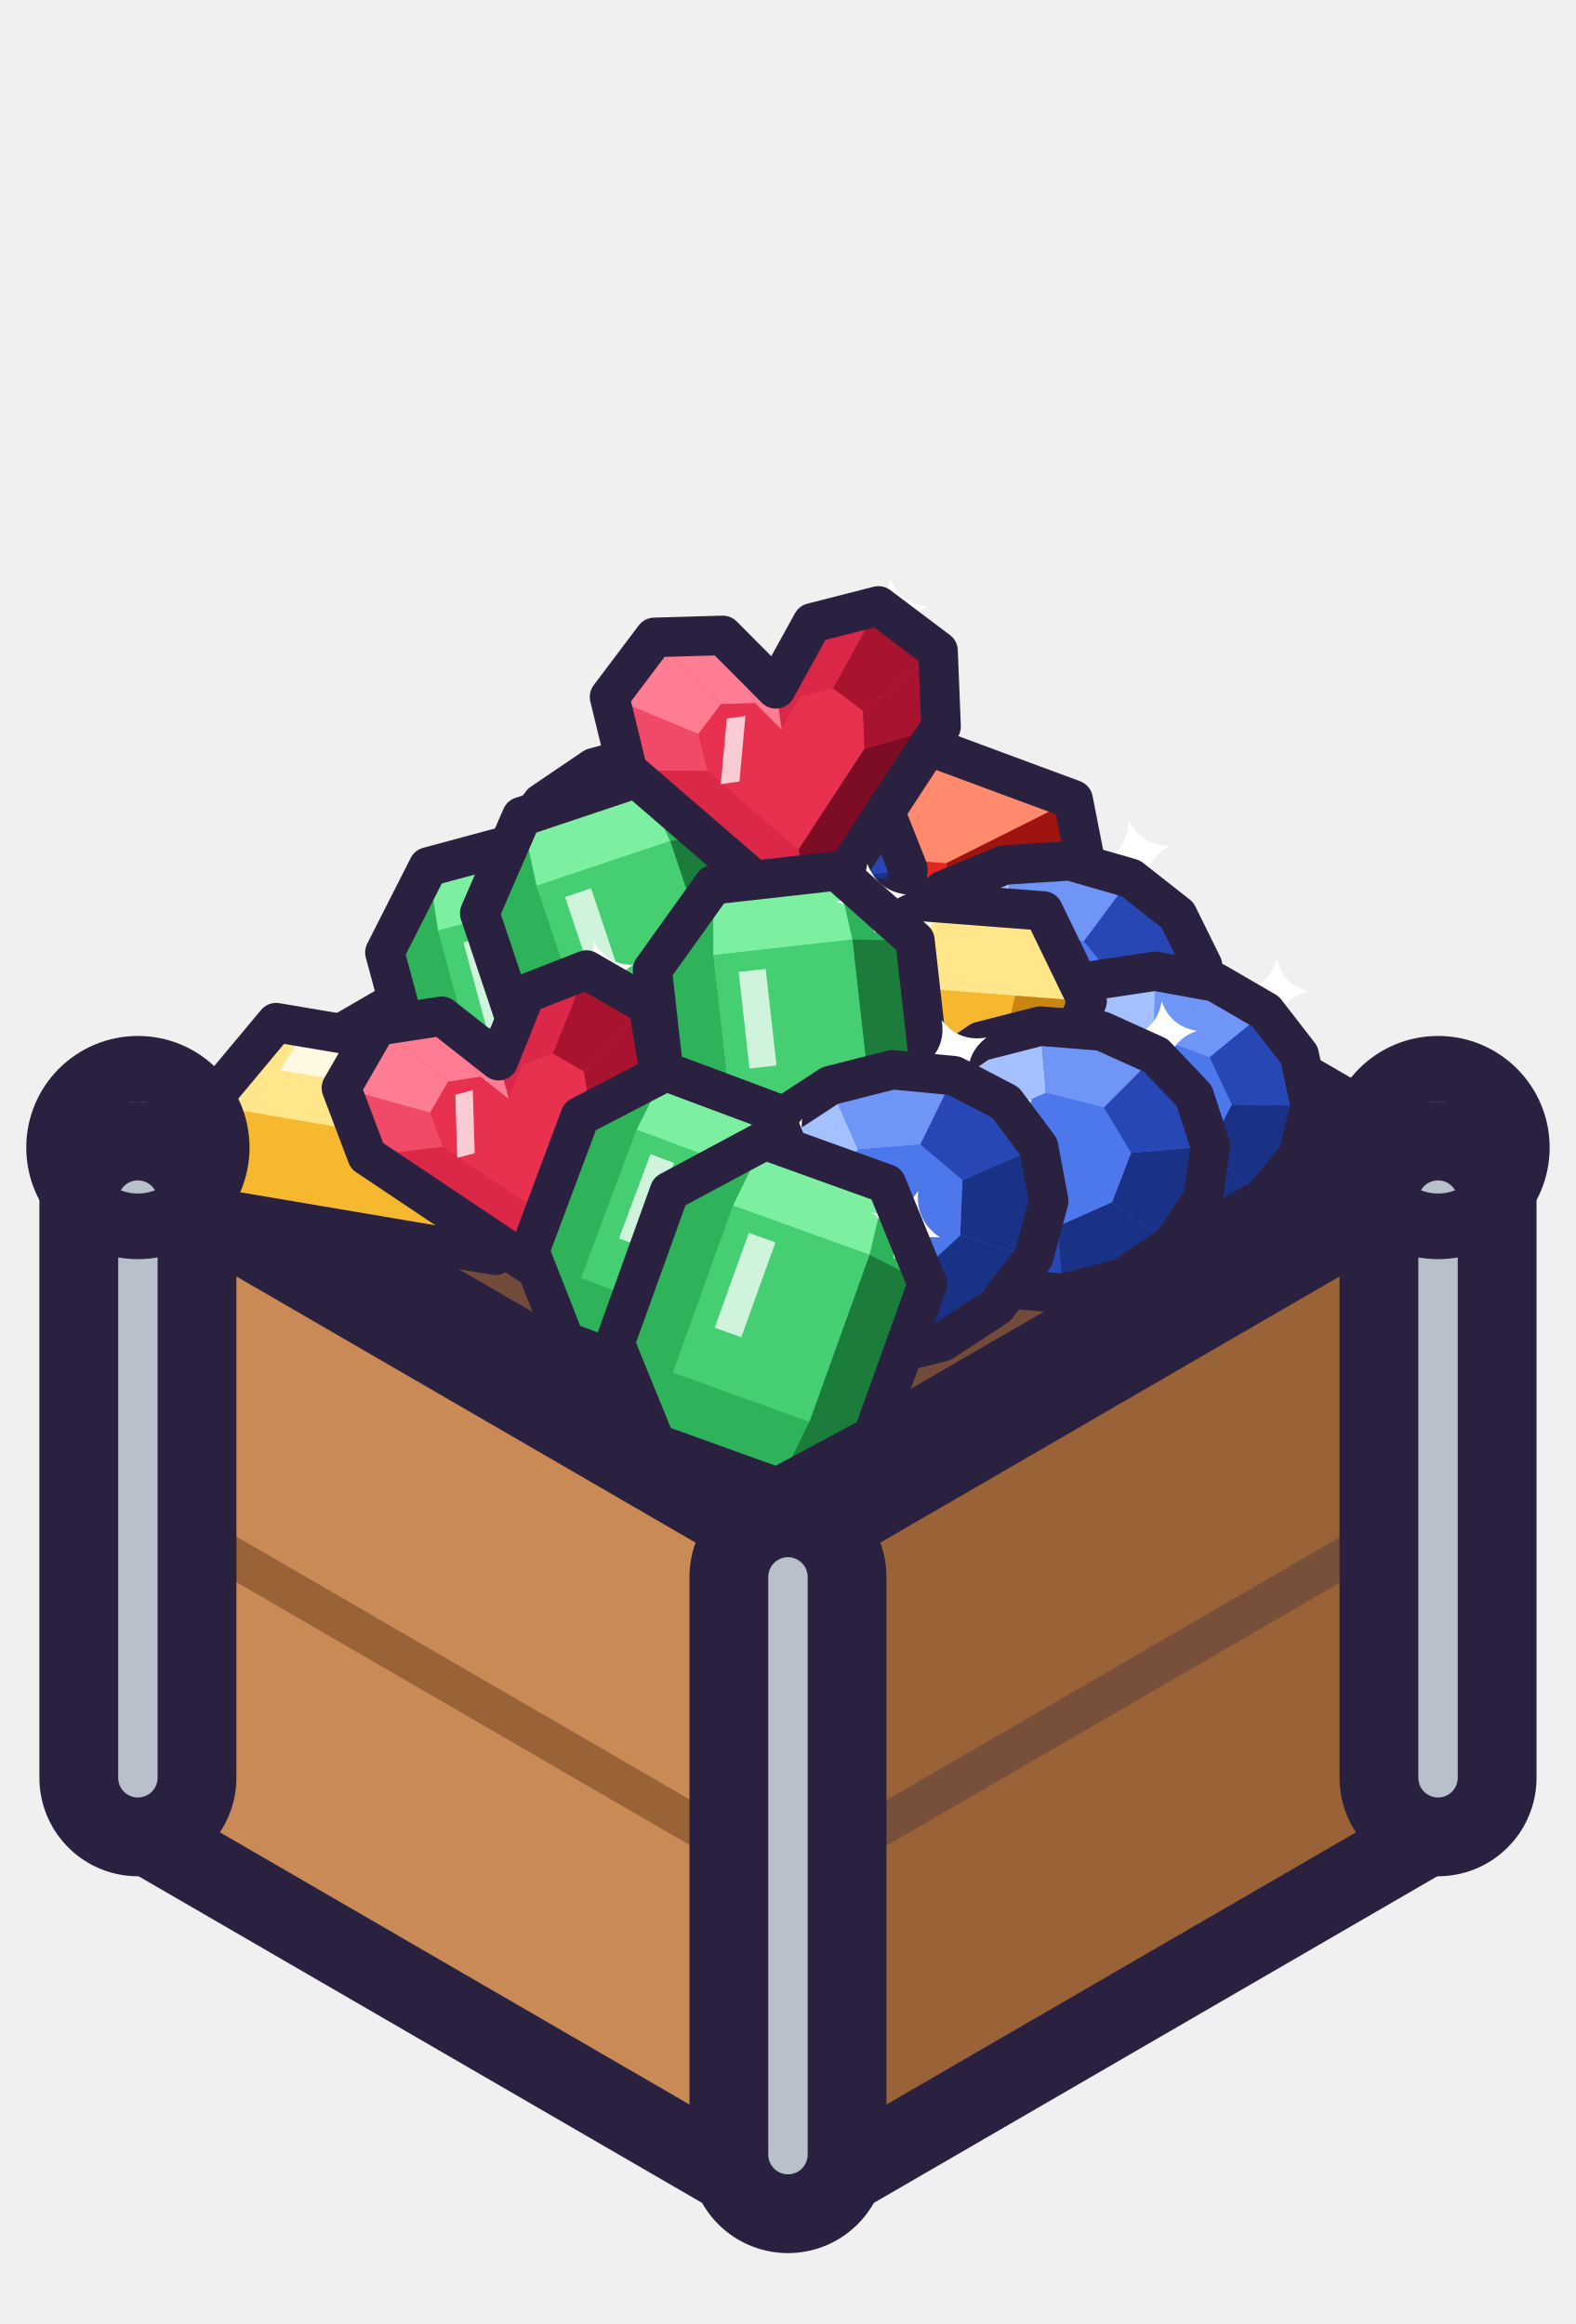
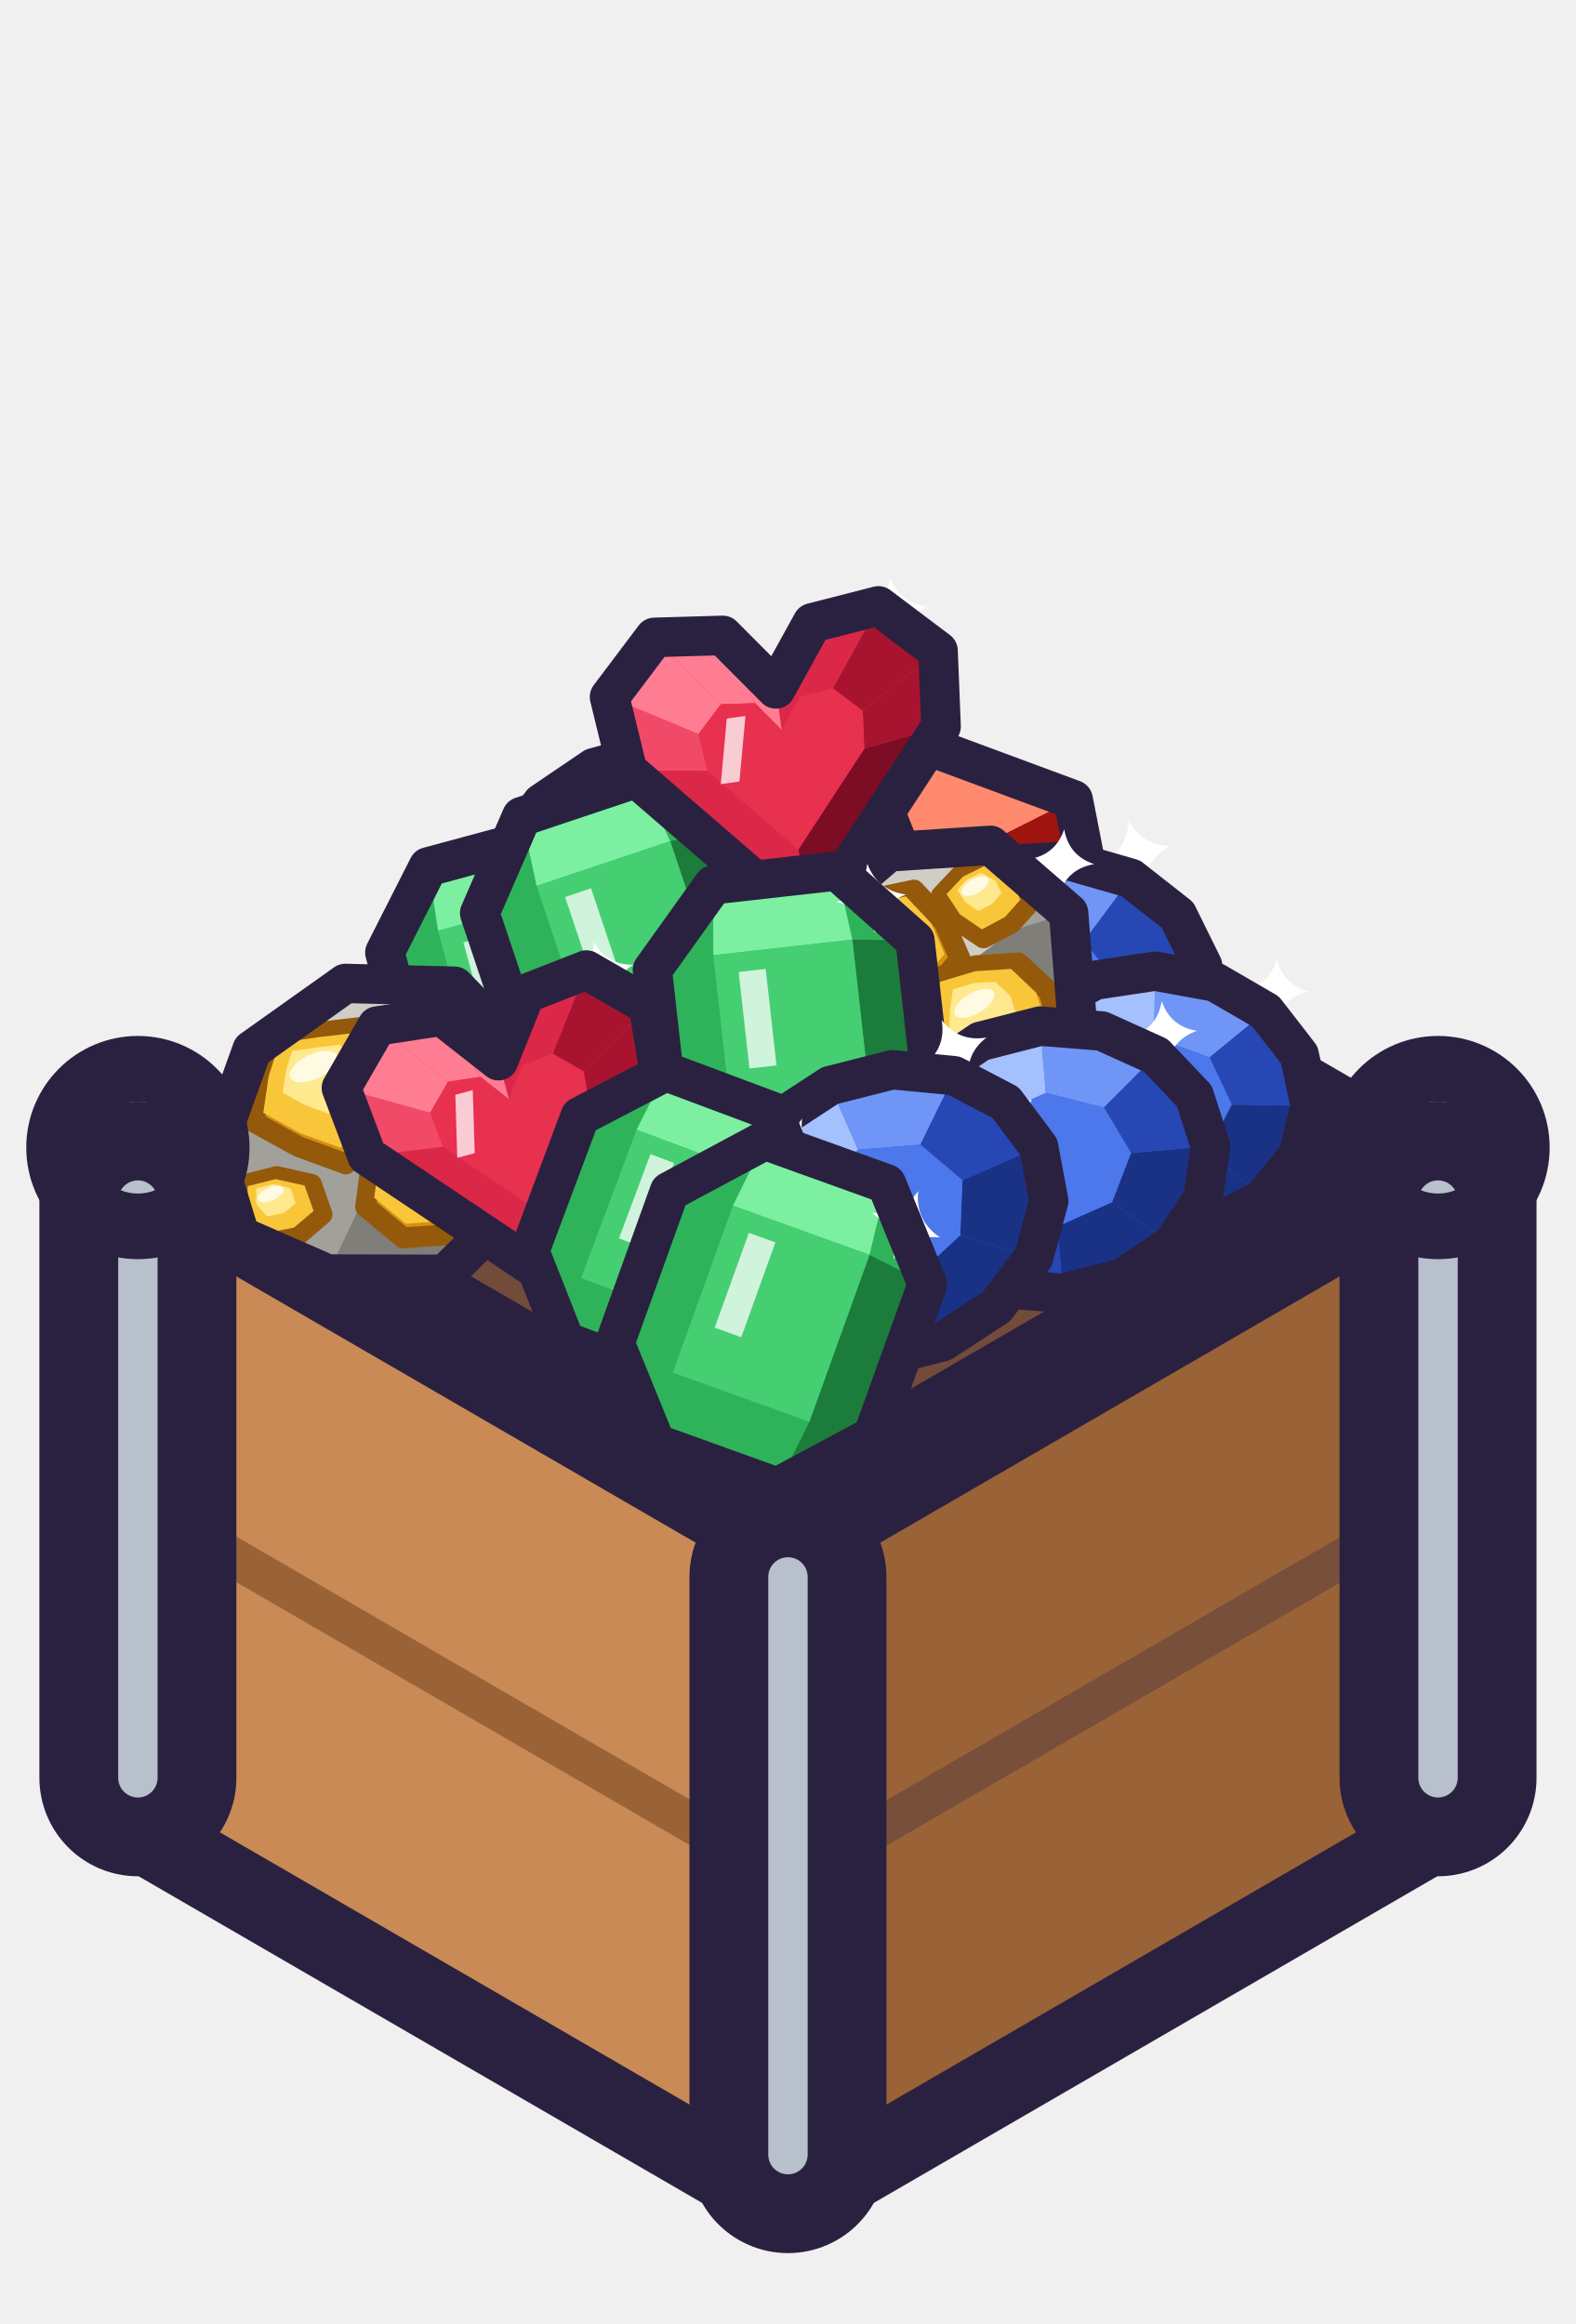
<svg xmlns="http://www.w3.org/2000/svg" width="120" height="177" viewBox="282 150 120 177" stroke-linejoin="round" stroke-linecap="round">
  <polygon points="342,210.7 391.5,239.4 342,268.1 292.5,239.4" fill="#d7a780" stroke="#2a2140" stroke-width="6" />
  <polygon points="391.5,289.4 342,318.1 342,268.1 391.5,239.4" fill="#9a6237" stroke="#2a2140" stroke-width="6" />
  <polygon points="342,318.1 292.5,289.4 292.5,239.4 342,268.1" fill="#c98a55" stroke="#2a2140" stroke-width="6" />
  <polygon points="342,215.3 383.6,239.4 342,263.5 300.4,239.4" fill="#734b3a" stroke="#2a2140" stroke-width="4" />
  <path d="M294.2 265.4 L340.4 292.2" stroke="#9a6237" stroke-width="3" fill="none" />
  <path d="M343.7 292.2 L389.9 265.4" stroke="#784f3a" stroke-width="3" fill="none" />
  <path d="M292.5 285.4 L292.5 241.4" stroke="#2a2140" stroke-width="15" fill="none" />
  <path d="M292.5 285.4 L292.5 241.4" stroke="#b8c0cc" stroke-width="3" fill="none" />
  <path d="M342 314.1 L342 270.1" stroke="#2a2140" stroke-width="15" fill="none" />
  <path d="M342 314.1 L342 270.1" stroke="#b8c0cc" stroke-width="3" fill="none" />
  <path d="M391.5 285.4 L391.5 241.4" stroke="#2a2140" stroke-width="15" fill="none" />
  <path d="M391.5 285.4 L391.5 241.4" stroke="#b8c0cc" stroke-width="3" fill="none" />
  <g transform="translate(338.2 217.4) rotate(14.7) scale(0.268) translate(-50 -55)">
    <polygon points="34,10 66,10 84,30 84,70 66,90 34,90 16,70 16,30" fill="#2fb35a" />
    <polygon points="34,10 66,10 68,28 32,28" fill="#7cf0a0" />
    <polygon points="68,28 84,30 84,70 66,90 68,72" fill="#1c7c3c" />
    <polygon points="32,28 68,28 68,72 32,72" fill="#45cf72" />
    <polygon points="38,33 45,33 45,58 38,58" fill="#ffffff" opacity="0.75" />
    <path d="M74 9 Q75.8 16.2 83 18 Q75.8 19.8 74 27 Q72.2 19.8 65 18 Q72.2 16.2 74 9 Z" fill="#ffffff" />
    <polygon points="34,10 66,10 84,30 84,70 66,90 34,90 16,70 16,30" fill="none" stroke="#2a2140" stroke-width="11.2" />
  </g>
  <g transform="translate(331.7 218.2) rotate(-24.7) scale(0.282) translate(-50 -55)">
    <polygon points="94,54 90.7,68.2 81.1,80.2 66.8,88.2 50,91 33.2,88.2 18.9,80.2 9.3,68.2 6,54 9.3,39.8 18.9,27.8 33.2,19.8 50,17 66.8,19.8 81.1,27.8 90.7,39.8" fill="#3a66e0" />
    <polygon points="72,54 94,54 90.7,68.2 81.1,80.2 65.6,67.1" fill="#1a3285" />
    <polygon points="65.6,67.1 81.1,80.2 66.8,88.2 50,91 50,72.5" fill="#1a3285" />
    <polygon points="50,72.5 50,91 33.2,88.2 18.9,80.2 34.4,67.1" fill="#2647b4" />
    <polygon points="34.4,67.1 18.9,80.2 9.3,68.2 6,54 28,54" fill="#6f96f7" />
    <polygon points="28,54 6,54 9.3,39.8 18.9,27.8 34.4,40.9" fill="#a4c0ff" />
    <polygon points="34.4,40.9 18.9,27.8 33.2,19.8 50,17 50,35.5" fill="#a4c0ff" />
    <polygon points="50,35.5 50,17 66.8,19.8 81.1,27.8 65.6,40.9" fill="#6f96f7" />
    <polygon points="65.6,40.9 81.1,27.8 90.7,39.8 94,54 72,54" fill="#2647b4" />
    <polygon points="72,54 65.6,67.1 50,72.5 34.4,67.1 28,54 34.4,40.9 50,35.5 65.6,40.9" fill="#4c78ec" />
    <polygon points="40,37 46,37 36,57 30,57" fill="#ffffff" opacity="0.75" />
    <path d="M84 13 Q85.8 20.2 93 22 Q85.8 23.8 84 31 Q82.2 23.8 75 22 Q82.2 20.2 84 13 Z" fill="#ffffff" />
    <polygon points="94,54 90.7,68.2 81.1,80.2 66.8,88.2 50,91 33.2,88.2 18.9,80.2 9.3,68.2 6,54 9.3,39.8 18.9,27.8 33.2,19.8 50,17 66.8,19.8 81.1,27.8 90.7,39.8" fill="none" stroke="#2a2140" stroke-width="10.6" />
  </g>
  <g transform="translate(354.9 220) rotate(-11.1) scale(0.289) translate(-50 -55)">
    <polygon points="50,8 86,30 86,70 50,92 14,70 14,30" fill="#e0261f" />
    <polygon points="50,8 86,30 50,40 14,30" fill="#ff8a6e" />
    <polygon points="86,30 86,70 50,92 50,40" fill="#9e140f" />
    <circle cx="50" cy="56" r="11" fill="#ff5a48" />
    <path d="M74 53 Q75.8 60.2 83 62 Q75.8 63.8 74 71 Q72.2 63.8 65 62 Q72.2 60.2 74 53 Z" fill="#ffffff" />
    <polygon points="50,8 86,30 86,70 50,92 14,70 14,30" fill="none" stroke="#2a2140" stroke-width="10.4" />
  </g>
  <g transform="translate(322 226.7) rotate(-15.1) scale(0.272) translate(-50 -55)">
    <polygon points="34,10 66,10 84,30 84,70 66,90 34,90 16,70 16,30" fill="#2fb35a" />
    <polygon points="34,10 66,10 68,28 32,28" fill="#7cf0a0" />
    <polygon points="68,28 84,30 84,70 66,90 68,72" fill="#1c7c3c" />
    <polygon points="32,28 68,28 68,72 32,72" fill="#45cf72" />
    <polygon points="38,33 45,33 45,58 38,58" fill="#ffffff" opacity="0.75" />
    <path d="M74 9 Q75.8 16.2 83 18 Q75.8 19.8 74 27 Q72.2 19.8 65 18 Q72.2 16.2 74 9 Z" fill="#ffffff" />
    <polygon points="34,10 66,10 84,30 84,70 66,90 34,90 16,70 16,30" fill="none" stroke="#2a2140" stroke-width="11" />
  </g>
  <g transform="translate(361 226.8) rotate(-13.2) scale(0.295) translate(-50 -55)">
    <polygon points="94,54 90.7,68.2 81.1,80.2 66.8,88.2 50,91 33.2,88.2 18.9,80.2 9.3,68.2 6,54 9.3,39.8 18.9,27.8 33.2,19.8 50,17 66.8,19.8 81.1,27.8 90.7,39.8" fill="#3a66e0" />
    <polygon points="72,54 94,54 90.7,68.2 81.1,80.2 65.6,67.1" fill="#1a3285" />
    <polygon points="65.6,67.1 81.1,80.2 66.8,88.2 50,91 50,72.5" fill="#1a3285" />
    <polygon points="50,72.5 50,91 33.2,88.2 18.9,80.2 34.4,67.1" fill="#2647b4" />
    <polygon points="34.4,67.1 18.9,80.2 9.3,68.2 6,54 28,54" fill="#6f96f7" />
    <polygon points="28,54 6,54 9.3,39.8 18.9,27.8 34.4,40.9" fill="#a4c0ff" />
    <polygon points="34.4,40.9 18.9,27.8 33.2,19.8 50,17 50,35.5" fill="#a4c0ff" />
    <polygon points="50,35.5 50,17 66.8,19.8 81.1,27.8 65.6,40.9" fill="#6f96f7" />
    <polygon points="65.6,40.9 81.1,27.8 90.7,39.8 94,54 72,54" fill="#2647b4" />
    <polygon points="72,54 65.6,67.1 50,72.5 34.4,67.1 28,54 34.4,40.9 50,35.5 65.6,40.9" fill="#4c78ec" />
    <polygon points="40,37 46,37 36,57 30,57" fill="#ffffff" opacity="0.75" />
    <path d="M84 13 Q85.8 20.2 93 22 Q85.8 23.8 84 31 Q82.2 23.8 75 22 Q82.2 20.2 84 13 Z" fill="#ffffff" />
    <polygon points="94,54 90.7,68.2 81.1,80.2 66.8,88.2 50,91 33.2,88.2 18.9,80.2 9.3,68.2 6,54 9.3,39.8 18.9,27.8 33.2,19.8 50,17 66.8,19.8 81.1,27.8 90.7,39.8" fill="none" stroke="#2a2140" stroke-width="10.2" />
  </g>
  <g transform="translate(339 218.3) rotate(-8.6) scale(0.28) translate(-50 -55)">
    <polygon points="94,54 90.7,68.2 81.1,80.2 66.8,88.2 50,91 33.2,88.2 18.9,80.2 9.3,68.2 6,54 9.3,39.8 18.9,27.8 33.2,19.8 50,17 66.8,19.8 81.1,27.8 90.7,39.8" fill="#3a66e0" />
    <polygon points="72,54 94,54 90.7,68.2 81.1,80.2 65.6,67.1" fill="#1a3285" />
    <polygon points="65.6,67.1 81.1,80.2 66.8,88.2 50,91 50,72.5" fill="#1a3285" />
    <polygon points="50,72.5 50,91 33.2,88.2 18.9,80.2 34.4,67.1" fill="#2647b4" />
    <polygon points="34.4,67.1 18.9,80.2 9.3,68.2 6,54 28,54" fill="#6f96f7" />
    <polygon points="28,54 6,54 9.3,39.8 18.9,27.8 34.4,40.9" fill="#a4c0ff" />
    <polygon points="34.4,40.9 18.9,27.8 33.2,19.8 50,17 50,35.5" fill="#a4c0ff" />
    <polygon points="50,35.5 50,17 66.8,19.8 81.1,27.8 65.6,40.9" fill="#6f96f7" />
    <polygon points="65.6,40.9 81.1,27.8 90.7,39.8 94,54 72,54" fill="#2647b4" />
    <polygon points="72,54 65.6,67.1 50,72.5 34.4,67.1 28,54 34.4,40.9 50,35.5 65.6,40.9" fill="#4c78ec" />
    <polygon points="40,37 46,37 36,57 30,57" fill="#ffffff" opacity="0.75" />
    <path d="M84 13 Q85.8 20.2 93 22 Q85.8 23.8 84 31 Q82.2 23.8 75 22 Q82.2 20.2 84 13 Z" fill="#ffffff" />
    <polygon points="94,54 90.7,68.2 81.1,80.2 66.8,88.2 50,91 33.2,88.2 18.9,80.2 9.3,68.2 6,54 9.3,39.8 18.9,27.8 33.2,19.8 50,17 66.8,19.8 81.1,27.8 90.7,39.8" fill="none" stroke="#2a2140" stroke-width="10.7" />
  </g>
  <g transform="translate(369.8 234.3) rotate(0.9) scale(0.272) translate(-50 -55)">
    <polygon points="94,54 90.7,68.2 81.1,80.2 66.8,88.2 50,91 33.2,88.2 18.9,80.2 9.3,68.2 6,54 9.3,39.8 18.9,27.8 33.2,19.8 50,17 66.8,19.8 81.1,27.8 90.7,39.8" fill="#3a66e0" />
    <polygon points="72,54 94,54 90.7,68.2 81.1,80.2 65.6,67.1" fill="#1a3285" />
    <polygon points="65.6,67.1 81.1,80.2 66.8,88.2 50,91 50,72.5" fill="#1a3285" />
    <polygon points="50,72.5 50,91 33.2,88.2 18.9,80.2 34.4,67.1" fill="#2647b4" />
    <polygon points="34.4,67.1 18.9,80.2 9.3,68.2 6,54 28,54" fill="#6f96f7" />
    <polygon points="28,54 6,54 9.3,39.8 18.9,27.8 34.4,40.9" fill="#a4c0ff" />
    <polygon points="34.4,40.9 18.9,27.8 33.2,19.8 50,17 50,35.5" fill="#a4c0ff" />
    <polygon points="50,35.5 50,17 66.8,19.8 81.1,27.8 65.6,40.9" fill="#6f96f7" />
    <polygon points="65.6,40.9 81.1,27.8 90.7,39.8 94,54 72,54" fill="#2647b4" />
    <polygon points="72,54 65.6,67.1 50,72.5 34.4,67.1 28,54 34.4,40.9 50,35.5 65.6,40.9" fill="#4c78ec" />
    <polygon points="40,37 46,37 36,57 30,57" fill="#ffffff" opacity="0.75" />
    <path d="M84 13 Q85.8 20.2 93 22 Q85.8 23.8 84 31 Q82.2 23.8 75 22 Q82.2 20.2 84 13 Z" fill="#ffffff" />
    <polygon points="94,54 90.7,68.2 81.1,80.2 66.8,88.2 50,91 33.2,88.2 18.9,80.2 9.3,68.2 6,54 9.3,39.8 18.9,27.8 33.2,19.8 50,17 66.8,19.8 81.1,27.8 90.7,39.8" fill="none" stroke="#2a2140" stroke-width="11" />
  </g>
  <g transform="translate(310.5 236.6) rotate(9.6) scale(0.294) translate(-50 -55)">
-     <polygon points="20,30 80,30 94,54 86,80 14,80 6,54" fill="#f5b82e" />
-     <polygon points="20,30 80,30 94,54 6,54" fill="#ffe68a" />
-     <polygon points="74,54 94,54 86,80 70,80" fill="#c98512" />
-     <polygon points="26,35 50,35 47,42 23,42" fill="#ffffff" opacity="0.75" />
-     <polygon points="20,30 80,30 94,54 86,80 14,80 6,54" fill="none" stroke="#2a2140" stroke-width="10.2" />
+     <polygon points="10,66 15,38 36,17 64,13 87,30 92,62 74,87 44,92 20,86" fill="#a2a09a" />
+     <polygon points="36,17 64,13 72,36 56,50 30,48 22,34" fill="#cfcdc6" />
+     <polygon points="72,36 87,30 92,62 74,87 44,92 56,50" fill="#7f7e79" />
+     <polygon points="58,45 51.6,54.1 43.9,63.1 31,60.7 18.7,56.4 18.5,45 20,34.4 31.5,30.6 43.8,27 52.8,35.2" fill="#d58f12" stroke="#94590a" stroke-width="5.4" stroke-linejoin="round" />
+     <polygon points="53.6,44 48.2,51.7 41.8,59.2 30.9,57.2 20.6,53.6 20.4,44 21.7,35.1 31.4,31.9 41.7,28.9 49.3,35.8" fill="#f9c63a" />
+     <polygon points="44.3,41.9 41.1,46.5 37.3,51 30.8,49.8 24.7,47.6 24.6,41.9 25.3,36.6 31.1,34.7 37.2,32.9 41.7,37" fill="#ffe98f" />
+     <ellipse cx="31.5" cy="39.6" rx="6.7" ry="3.2" transform="rotate(-35 31.5 39.6)" fill="#fffbe3" />
+     <polygon points="87,62 85.5,73.4 73.3,76.7 61.7,79.5 50.8,73.2 50.4,62 51.2,51 62.4,46.6 74.2,44.9 83.2,52.1" fill="#d58f12" stroke="#94590a" stroke-width="5.4" stroke-linejoin="round" />
+     <polygon points="83,61.1 81.8,70.7 71.5,73.4 61.8,75.8 52.6,70.5 52.3,61.1 52.9,51.8 62.4,48.1 72.3,46.7 79.8,52.8" fill="#f9c63a" />
+     <polygon points="74.6,59.1 73.8,64.8 67.7,66.5 61.9,67.9 56.5,64.7 56.3,59.1 56.7,53.6 62.3,51.4 68.2,50.6 72.7,54.2" fill="#ffe98f" />
+     <ellipse cx="62.9" cy="57" rx="6.2" ry="2.9" transform="rotate(-35 62.9 57)" fill="#fffbe3" />
+     <polygon points="76,28 71.3,34.1 64,38.7 56.4,34.4 51.5,28 56.5,21.8 64,17.5 72.1,21.3" fill="#d58f12" stroke="#94590a" stroke-width="5.4" stroke-linejoin="round" />
+     <polygon points="73.4,27.4 69.5,32.5 63.4,36.4 57,32.7 52.9,27.4 57.1,22.2 63.4,18.5 70.2,21.7" fill="#f9c63a" />
+     <polygon points="68,26 65.7,29.1 62,31.4 58.2,29.2 55.8,26 58.3,22.9 62,20.8 66.1,22.7" fill="#ffe98f" />
+     <ellipse cx="60.6" cy="24.6" rx="4.2" ry="2" transform="rotate(-35 60.6 24.6)" fill="#fffbe3" />
+     <polygon points="40,77 34.9,83.1 26.4,86.3 19.9,80.6 18.7,72.9 26.8,69.3 36,69.8" fill="#d58f12" stroke="#94590a" stroke-width="5.4" stroke-linejoin="round" />
+     <polygon points="37.7,76.5 33.4,81.6 26.3,84.3 20.8,79.5 19.8,73 26.6,70 34.3,70.4" fill="#f9c63a" />
+     <polygon points="32.8,75.3 30.2,78.3 26,79.9 22.7,77.1 22.1,73.2 26.2,71.4 30.8,71.7" fill="#ffe98f" />
+     <ellipse cx="26" cy="74" rx="3.6" ry="1.7" transform="rotate(-35 26 74)" fill="#fffbe3" />
+     <path d="M84 7 Q85.8 14.2 93 16 Q85.8 17.8 84 25 Q82.2 17.8 75 16 Q82.2 14.2 84 7 Z" fill="#ffffff" />
+     <polygon points="10,66 15,38 36,17 64,13 87,30 92,62 74,87 44,92 20,86" fill="none" stroke="#2a2140" stroke-width="10.2" />
  </g>
  <g transform="translate(330.5 223.4) rotate(-18.5) scale(0.298) translate(-50 -55)">
    <polygon points="34,10 66,10 84,30 84,70 66,90 34,90 16,70 16,30" fill="#2fb35a" />
    <polygon points="34,10 66,10 68,28 32,28" fill="#7cf0a0" />
    <polygon points="68,28 84,30 84,70 66,90 68,72" fill="#1c7c3c" />
    <polygon points="32,28 68,28 68,72 32,72" fill="#45cf72" />
    <polygon points="38,33 45,33 45,58 38,58" fill="#ffffff" opacity="0.75" />
    <path d="M74 9 Q75.8 16.2 83 18 Q75.8 19.8 74 27 Q72.2 19.8 65 18 Q72.2 16.2 74 9 Z" fill="#ffffff" />
    <polygon points="34,10 66,10 84,30 84,70 66,90 34,90 16,70 16,30" fill="none" stroke="#2a2140" stroke-width="10.1" />
  </g>
  <g transform="translate(352.7 225.6) rotate(4.4) scale(0.275) translate(-50 -55)">
-     <polygon points="20,30 80,30 94,54 86,80 14,80 6,54" fill="#f5b82e" />
-     <polygon points="20,30 80,30 94,54 6,54" fill="#ffe68a" />
-     <polygon points="74,54 94,54 86,80 70,80" fill="#c98512" />
-     <polygon points="26,35 50,35 47,42 23,42" fill="#ffffff" opacity="0.75" />
-     <polygon points="20,30 80,30 94,54 86,80 14,80 6,54" fill="none" stroke="#2a2140" stroke-width="10.9" />
+     <polygon points="10,66 15,38 36,17 64,13 87,30 92,62 74,87 44,92 20,86" fill="#a2a09a" />
+     <polygon points="36,17 64,13 72,36 56,50 30,48 22,34" fill="#cfcdc6" />
+     <polygon points="72,36 87,30 92,62 74,87 44,92 56,50" fill="#7f7e79" />
+     <polygon points="58,45 51.6,54.1 43.9,63.1 31,60.7 18.7,56.4 18.5,45 20,34.4 31.5,30.6 43.8,27 52.8,35.2" fill="#d58f12" stroke="#94590a" stroke-width="5.8" stroke-linejoin="round" />
+     <polygon points="53.6,44 48.2,51.7 41.8,59.2 30.9,57.2 20.6,53.6 20.4,44 21.7,35.1 31.4,31.9 41.7,28.9 49.3,35.8" fill="#f9c63a" />
+     <polygon points="44.3,41.9 41.1,46.5 37.3,51 30.8,49.8 24.7,47.6 24.6,41.9 25.3,36.6 31.1,34.7 37.2,32.9 41.7,37" fill="#ffe98f" />
+     <ellipse cx="31.5" cy="39.6" rx="6.7" ry="3.2" transform="rotate(-35 31.5 39.6)" fill="#fffbe3" />
+     <polygon points="87,62 85.5,73.4 73.3,76.7 61.7,79.5 50.8,73.2 50.4,62 51.2,51 62.4,46.6 74.2,44.9 83.2,52.1" fill="#d58f12" stroke="#94590a" stroke-width="5.8" stroke-linejoin="round" />
+     <polygon points="83,61.1 81.8,70.7 71.5,73.4 61.8,75.8 52.6,70.5 52.3,61.1 52.9,51.8 62.4,48.1 72.3,46.7 79.8,52.8" fill="#f9c63a" />
+     <polygon points="74.6,59.1 73.8,64.8 67.7,66.5 61.9,67.9 56.5,64.7 56.3,59.1 56.7,53.6 62.3,51.4 68.2,50.6 72.7,54.2" fill="#ffe98f" />
+     <ellipse cx="62.9" cy="57" rx="6.2" ry="2.9" transform="rotate(-35 62.9 57)" fill="#fffbe3" />
+     <polygon points="76,28 71.3,34.1 64,38.7 56.4,34.4 51.5,28 56.5,21.8 64,17.5 72.1,21.3" fill="#d58f12" stroke="#94590a" stroke-width="5.8" stroke-linejoin="round" />
+     <polygon points="73.4,27.4 69.5,32.5 63.4,36.4 57,32.7 52.9,27.4 57.1,22.2 63.4,18.5 70.2,21.7" fill="#f9c63a" />
+     <polygon points="68,26 65.7,29.1 62,31.4 58.2,29.2 55.8,26 58.3,22.9 62,20.8 66.1,22.7" fill="#ffe98f" />
+     <ellipse cx="60.6" cy="24.6" rx="4.2" ry="2" transform="rotate(-35 60.6 24.6)" fill="#fffbe3" />
+     <polygon points="40,77 34.9,83.1 26.4,86.3 19.9,80.6 18.7,72.9 26.8,69.3 36,69.8" fill="#d58f12" stroke="#94590a" stroke-width="5.8" stroke-linejoin="round" />
+     <polygon points="37.7,76.5 33.4,81.6 26.3,84.3 20.8,79.5 19.8,73 26.6,70 34.3,70.4" fill="#f9c63a" />
+     <polygon points="32.8,75.3 30.2,78.3 26,79.9 22.7,77.1 22.1,73.2 26.2,71.4 30.8,71.7" fill="#ffe98f" />
+     <ellipse cx="26" cy="74" rx="3.6" ry="1.7" transform="rotate(-35 26 74)" fill="#fffbe3" />
+     <path d="M84 7 Q85.8 14.2 93 16 Q85.8 17.8 84 25 Q82.2 17.8 75 16 Q82.2 14.2 84 7 Z" fill="#ffffff" />
+     <polygon points="10,66 15,38 36,17 64,13 87,30 92,62 74,87 44,92 20,86" fill="none" stroke="#2a2140" stroke-width="10.9" />
  </g>
  <g transform="translate(321.6 236.9) rotate(-15) scale(0.275) translate(-50 -55)">
    <polygon points="50,32 62,16 80,14 94,28 92,48 50,96 8,48 6,28 20,14 38,16" fill="#e8304f" />
    <polygon points="50,43 50,32 62,16 56,35" fill="#dc2848" />
    <polygon points="56,35 62,16 80,14 65,34" fill="#dc2848" />
    <polygon points="65,34 80,14 94,28 72,41" fill="#a8142f" />
    <polygon points="72,41 94,28 92,48 71,51" fill="#a8142f" />
    <polygon points="71,51 92,48 50,96 50,75" fill="#7c0d24" />
    <polygon points="50,75 50,96 8,48 29,51" fill="#dc2848" />
    <polygon points="29,51 8,48 6,28 28,41" fill="#f04a68" />
    <polygon points="28,41 6,28 20,14 35,34" fill="#ff7d93" />
    <polygon points="35,34 20,14 38,16 44,35" fill="#ff7d93" />
    <polygon points="44,35 38,16 50,32 50,43" fill="#ff7d93" />
    <polygon points="50,43 56,35 65,34 72,41 71,51 50,75 29,51 28,41 35,34 44,35" fill="#e8304f" />
    <polygon points="36,38 41,38 37,55 32,55" fill="#ffffff" opacity="0.75" />
    <path d="M84 7 Q85.8 14.2 93 16 Q85.8 17.8 84 25 Q82.2 17.8 75 16 Q82.2 14.2 84 7 Z" fill="#ffffff" />
    <polygon points="50,32 62,16 80,14 94,28 92,48 50,96 8,48 6,28 20,14 38,16" fill="none" stroke="#2a2140" stroke-width="10.9" />
  </g>
  <g transform="translate(342 209) rotate(-8) scale(0.287) translate(-50 -55)">
    <polygon points="50,32 62,16 80,14 94,28 92,48 50,96 8,48 6,28 20,14 38,16" fill="#e8304f" />
    <polygon points="50,43 50,32 62,16 56,35" fill="#dc2848" />
    <polygon points="56,35 62,16 80,14 65,34" fill="#dc2848" />
    <polygon points="65,34 80,14 94,28 72,41" fill="#a8142f" />
    <polygon points="72,41 94,28 92,48 71,51" fill="#a8142f" />
    <polygon points="71,51 92,48 50,96 50,75" fill="#7c0d24" />
    <polygon points="50,75 50,96 8,48 29,51" fill="#dc2848" />
    <polygon points="29,51 8,48 6,28 28,41" fill="#f04a68" />
    <polygon points="28,41 6,28 20,14 35,34" fill="#ff7d93" />
    <polygon points="35,34 20,14 38,16 44,35" fill="#ff7d93" />
    <polygon points="44,35 38,16 50,32 50,43" fill="#ff7d93" />
    <polygon points="50,43 56,35 65,34 72,41 71,51 50,75 29,51 28,41 35,34 44,35" fill="#e8304f" />
    <polygon points="36,38 41,38 37,55 32,55" fill="#ffffff" opacity="0.75" />
    <path d="M84 7 Q85.8 14.2 93 16 Q85.8 17.8 84 25 Q82.2 17.8 75 16 Q82.2 14.2 84 7 Z" fill="#ffffff" />
    <polygon points="50,32 62,16 80,14 94,28 92,48 50,96 8,48 6,28 20,14 38,16" fill="none" stroke="#2a2140" stroke-width="10.5" />
  </g>
  <g transform="translate(362.1 238.6) rotate(-4.9) scale(0.276) translate(-50 -55)">
    <polygon points="94,54 90.7,68.2 81.1,80.2 66.8,88.2 50,91 33.2,88.2 18.9,80.2 9.3,68.2 6,54 9.3,39.8 18.9,27.8 33.2,19.8 50,17 66.8,19.8 81.1,27.8 90.7,39.8" fill="#3a66e0" />
    <polygon points="72,54 94,54 90.7,68.2 81.1,80.2 65.6,67.1" fill="#1a3285" />
    <polygon points="65.6,67.1 81.1,80.2 66.8,88.2 50,91 50,72.5" fill="#1a3285" />
    <polygon points="50,72.5 50,91 33.2,88.2 18.9,80.2 34.4,67.1" fill="#2647b4" />
    <polygon points="34.4,67.1 18.9,80.2 9.3,68.2 6,54 28,54" fill="#6f96f7" />
    <polygon points="28,54 6,54 9.3,39.8 18.9,27.8 34.4,40.9" fill="#a4c0ff" />
    <polygon points="34.4,40.9 18.9,27.8 33.2,19.8 50,17 50,35.5" fill="#a4c0ff" />
    <polygon points="50,35.5 50,17 66.8,19.8 81.1,27.8 65.6,40.9" fill="#6f96f7" />
    <polygon points="65.6,40.9 81.1,27.8 90.7,39.8 94,54 72,54" fill="#2647b4" />
    <polygon points="72,54 65.6,67.1 50,72.5 34.4,67.1 28,54 34.4,40.9 50,35.5 65.6,40.9" fill="#4c78ec" />
    <polygon points="40,37 46,37 36,57 30,57" fill="#ffffff" opacity="0.75" />
    <path d="M84 13 Q85.8 20.2 93 22 Q85.8 23.8 84 31 Q82.2 23.8 75 22 Q82.2 20.2 84 13 Z" fill="#ffffff" />
    <polygon points="94,54 90.7,68.2 81.1,80.2 66.8,88.2 50,91 33.2,88.2 18.9,80.2 9.3,68.2 6,54 9.3,39.8 18.9,27.8 33.2,19.8 50,17 66.8,19.8 81.1,27.8 90.7,39.8" fill="none" stroke="#2a2140" stroke-width="10.9" />
  </g>
  <g transform="translate(342.5 230.1) rotate(-6.4) scale(0.296) translate(-50 -55)">
    <polygon points="34,10 66,10 84,30 84,70 66,90 34,90 16,70 16,30" fill="#2fb35a" />
    <polygon points="34,10 66,10 68,28 32,28" fill="#7cf0a0" />
    <polygon points="68,28 84,30 84,70 66,90 68,72" fill="#1c7c3c" />
    <polygon points="32,28 68,28 68,72 32,72" fill="#45cf72" />
    <polygon points="38,33 45,33 45,58 38,58" fill="#ffffff" opacity="0.75" />
    <path d="M74 9 Q75.8 16.2 83 18 Q75.8 19.8 74 27 Q72.2 19.8 65 18 Q72.2 16.2 74 9 Z" fill="#ffffff" />
    <polygon points="34,10 66,10 84,30 84,70 66,90 34,90 16,70 16,30" fill="none" stroke="#2a2140" stroke-width="10.1" />
  </g>
  <g transform="translate(349.6 242.7) rotate(-23.7) scale(0.288) translate(-50 -55)">
    <polygon points="94,54 90.7,68.2 81.1,80.2 66.8,88.2 50,91 33.2,88.2 18.9,80.2 9.3,68.2 6,54 9.3,39.8 18.9,27.8 33.2,19.8 50,17 66.8,19.8 81.1,27.8 90.7,39.8" fill="#3a66e0" />
    <polygon points="72,54 94,54 90.7,68.2 81.1,80.2 65.6,67.1" fill="#1a3285" />
    <polygon points="65.6,67.1 81.1,80.2 66.8,88.2 50,91 50,72.5" fill="#1a3285" />
    <polygon points="50,72.5 50,91 33.2,88.2 18.9,80.2 34.4,67.1" fill="#2647b4" />
    <polygon points="34.4,67.1 18.9,80.2 9.3,68.2 6,54 28,54" fill="#6f96f7" />
    <polygon points="28,54 6,54 9.3,39.8 18.9,27.8 34.4,40.9" fill="#a4c0ff" />
    <polygon points="34.4,40.9 18.9,27.8 33.2,19.8 50,17 50,35.5" fill="#a4c0ff" />
    <polygon points="50,35.5 50,17 66.8,19.8 81.1,27.8 65.6,40.9" fill="#6f96f7" />
    <polygon points="65.6,40.9 81.1,27.8 90.7,39.8 94,54 72,54" fill="#2647b4" />
    <polygon points="72,54 65.6,67.1 50,72.5 34.4,67.1 28,54 34.4,40.9 50,35.5 65.6,40.9" fill="#4c78ec" />
    <polygon points="40,37 46,37 36,57 30,57" fill="#ffffff" opacity="0.75" />
    <path d="M84 13 Q85.8 20.2 93 22 Q85.8 23.8 84 31 Q82.2 23.8 75 22 Q82.2 20.2 84 13 Z" fill="#ffffff" />
    <polygon points="94,54 90.7,68.2 81.1,80.2 66.8,88.2 50,91 33.2,88.2 18.9,80.2 9.3,68.2 6,54 9.3,39.8 18.9,27.8 33.2,19.8 50,17 66.8,19.8 81.1,27.8 90.7,39.8" fill="none" stroke="#2a2140" stroke-width="10.4" />
  </g>
  <g transform="translate(332.5 244.7) rotate(20.5) scale(0.274) translate(-50 -55)">
    <polygon points="34,10 66,10 84,30 84,70 66,90 34,90 16,70 16,30" fill="#2fb35a" />
    <polygon points="34,10 66,10 68,28 32,28" fill="#7cf0a0" />
    <polygon points="68,28 84,30 84,70 66,90 68,72" fill="#1c7c3c" />
    <polygon points="32,28 68,28 68,72 32,72" fill="#45cf72" />
    <polygon points="38,33 45,33 45,58 38,58" fill="#ffffff" opacity="0.75" />
    <path d="M74 9 Q75.8 16.2 83 18 Q75.8 19.8 74 27 Q72.2 19.8 65 18 Q72.2 16.2 74 9 Z" fill="#ffffff" />
    <polygon points="34,10 66,10 84,30 84,70 66,90 34,90 16,70 16,30" fill="none" stroke="#2a2140" stroke-width="10.9" />
  </g>
  <g transform="translate(340.2 251.5) rotate(19.8) scale(0.307) translate(-50 -55)">
    <polygon points="34,10 66,10 84,30 84,70 66,90 34,90 16,70 16,30" fill="#2fb35a" />
    <polygon points="34,10 66,10 68,28 32,28" fill="#7cf0a0" />
    <polygon points="68,28 84,30 84,70 66,90 68,72" fill="#1c7c3c" />
    <polygon points="32,28 68,28 68,72 32,72" fill="#45cf72" />
    <polygon points="38,33 45,33 45,58 38,58" fill="#ffffff" opacity="0.75" />
    <path d="M74 9 Q75.8 16.2 83 18 Q75.8 19.8 74 27 Q72.2 19.8 65 18 Q72.2 16.2 74 9 Z" fill="#ffffff" />
    <polygon points="34,10 66,10 84,30 84,70 66,90 34,90 16,70 16,30" fill="none" stroke="#2a2140" stroke-width="9.8" />
  </g>
  <circle cx="292.5" cy="237.4" r="6" fill="none" stroke="#2a2140" stroke-width="5" />
  <circle cx="391.5" cy="237.4" r="6" fill="none" stroke="#2a2140" stroke-width="5" />
</svg>
